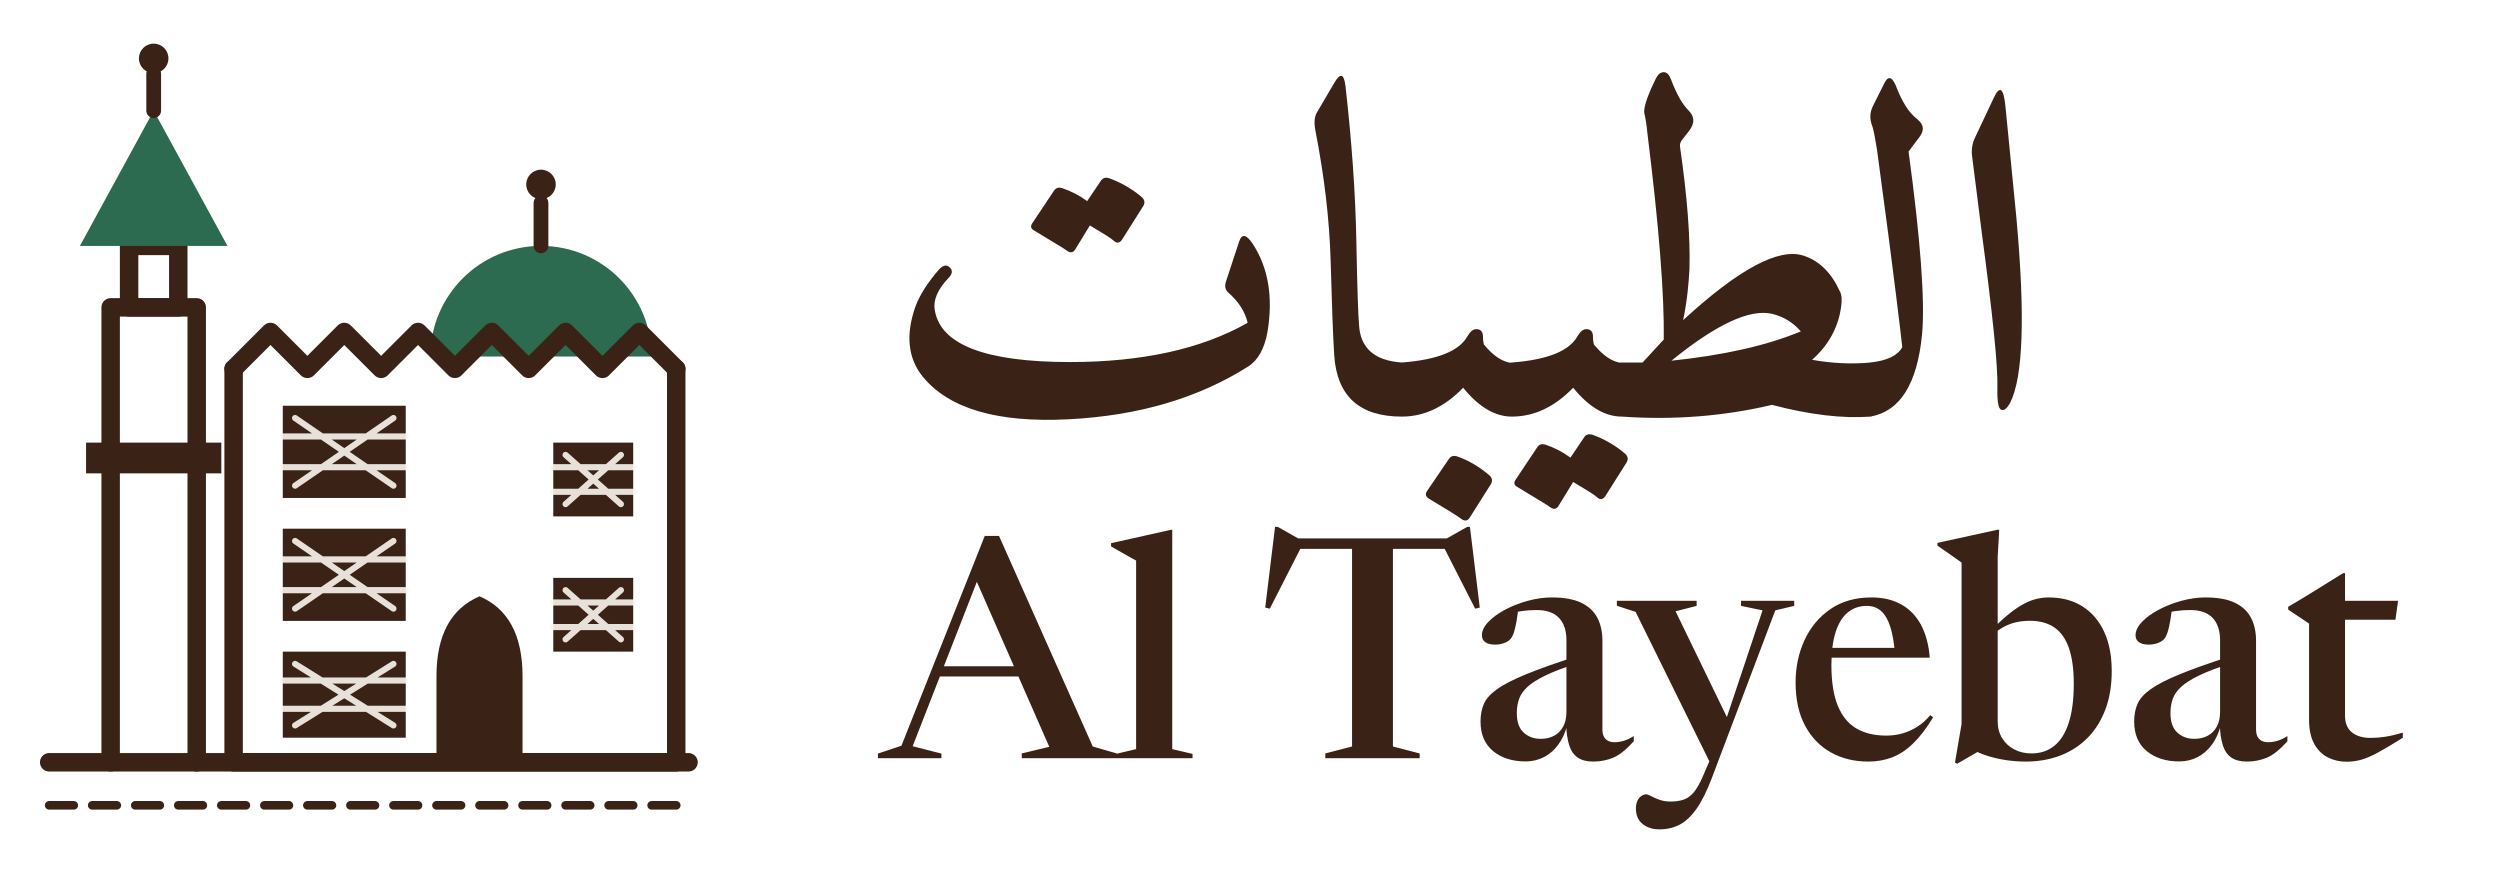
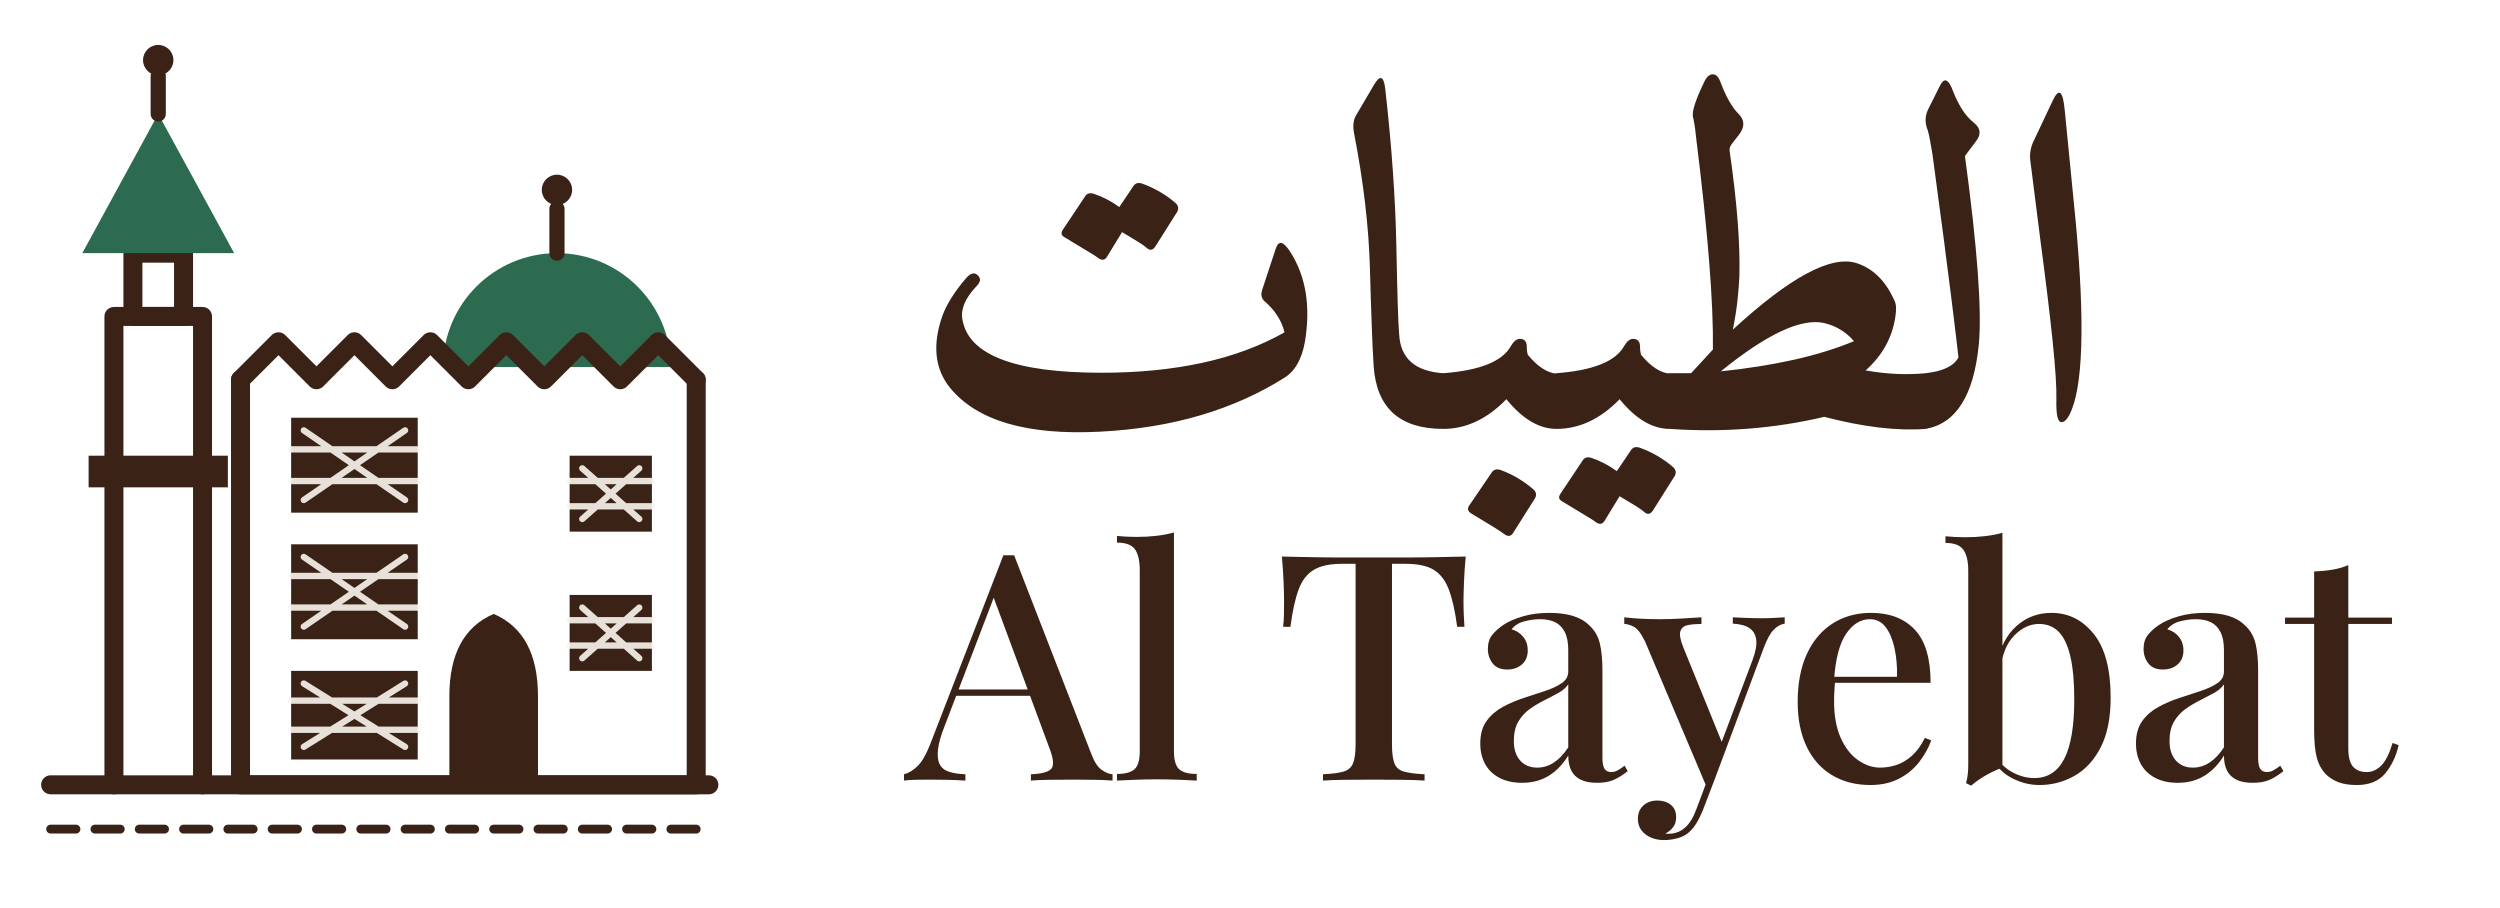
- <svg xmlns="http://www.w3.org/2000/svg" viewBox="0 0 244 86" width="244" height="86" role="img" aria-label="Al Tayebat International City" color="#3a2316">
+ <svg xmlns="http://www.w3.org/2000/svg" viewBox="0 0 237 86" width="237" height="86" role="img" aria-label="Al Tayebat International City" color="#3a2316">
  <g transform="translate(0 0) scale(0.6)">
    <g id="tyb-mark" stroke-linejoin="round" stroke-linecap="round">
      <path d="M70 58 A18 18 0 0 1 106 58 Z" fill="#2d6b50" />
      <path d="M88 40 V33" stroke="currentColor" stroke-width="2.4" />
      <circle cx="88" cy="30" r="2.4" fill="currentColor" />
      <path d="M38 60 V124 H110 V60" fill="none" stroke="currentColor" stroke-width="3" />
      <path d="M38 60 L44 54 L50 60 L56 54 L62 60 L68 54 L74 60 L80 54 L86 60 L92 54 L98 60 L104 54 L110 60" fill="none" stroke="currentColor" stroke-width="3" />
      <rect x="46" y="66" width="20" height="15" fill="currentColor" />
      <path d="M46 71.0 H66 M46 76.0 H66 M48 68 L64 79 M64 68 L48 79" stroke="#faf6ee" stroke-width="1" stroke-opacity="0.9" fill="none" />
      <rect x="46" y="86" width="20" height="15" fill="currentColor" />
      <path d="M46 91.0 H66 M46 96.0 H66 M48 88 L64 99 M64 88 L48 99" stroke="#faf6ee" stroke-width="1" stroke-opacity="0.9" fill="none" />
      <rect x="46" y="106" width="20" height="14" fill="currentColor" />
      <path d="M46 110.7 H66 M46 115.3 H66 M48 108 L64 118 M64 108 L48 118" stroke="#faf6ee" stroke-width="1" stroke-opacity="0.9" fill="none" />
      <rect x="90" y="72" width="13" height="12" fill="currentColor" />
      <path d="M90 76.0 H103 M90 80.0 H103 M92 74 L101 82 M101 74 L92 82" stroke="#faf6ee" stroke-width="1" stroke-opacity="0.9" fill="none" />
      <rect x="90" y="94" width="13" height="12" fill="currentColor" />
      <path d="M90 98.0 H103 M90 102.0 H103 M92 96 L101 104 M101 96 L92 104" stroke="#faf6ee" stroke-width="1" stroke-opacity="0.9" fill="none" />
      <path d="M71 124 V110 Q71 100 78 97 Q85 100 85 110 V124 Z" fill="currentColor" />
      <path d="M18 124 V50 H32 V124" fill="none" stroke="currentColor" stroke-width="3" />
      <rect x="14" y="72" width="22" height="5" fill="currentColor" />
      <rect x="21" y="40" width="8" height="10" fill="none" stroke="currentColor" stroke-width="3" />
      <path d="M13 40 H37 L25 18 Z" fill="#2d6b50" />
      <path d="M25 18 V12" stroke="currentColor" stroke-width="2.4" />
      <circle cx="25" cy="9.5" r="2.4" fill="currentColor" />
      <path d="M8 124 H112" stroke="currentColor" stroke-width="3" />
      <path d="M8 131 H112" stroke="currentColor" stroke-width="1.4" stroke-dasharray="4 3" />
    </g>
  </g>
  <g transform="translate(86 40)">
    <path d="M4.048 -3.256Q1.892 -5.94 3.344 -10.076Q3.652 -10.912 4.224 -11.814Q4.796 -12.716 5.632 -13.684Q6.248 -14.344 6.688 -13.904Q7.172 -13.464 6.556 -12.848Q4.972 -11.176 5.236 -9.724Q6.072 -4.664 18.436 -4.664Q23.672 -4.664 28.006 -5.61Q32.34 -6.556 35.772 -8.492Q35.376 -10.164 33.836 -11.484Q33.44 -11.88 33.66 -12.54L34.936 -16.412Q35.332 -17.644 36.3 -16.148Q38.544 -12.672 37.708 -7.612Q37.268 -5.148 35.816 -4.224Q32.208 -1.936 27.83 -0.638Q23.452 0.66 18.26 0.924Q7.876 1.452 4.048 -3.256ZM21.472 -22.396Q21.736 -22.748 22.22 -22.616Q23.1 -22.308 23.936 -21.824Q24.772 -21.34 25.476 -20.724Q25.828 -20.372 25.608 -19.932L23.496 -16.588Q23.144 -16.104 22.704 -16.5Q22.528 -16.676 21.934 -17.05Q21.34 -17.424 20.372 -17.996L18.92 -15.62Q18.612 -15.18 18.128 -15.532Q17.908 -15.708 17.094 -16.192Q16.28 -16.676 14.916 -17.512Q14.432 -17.776 14.784 -18.26L16.896 -21.428Q17.16 -21.78 17.644 -21.648Q18.964 -21.208 20.108 -20.372ZM44.22 -31.9Q45.1 -33.44 45.32 -31.592Q46.244 -23.408 46.376 -16.632Q46.508 -9.768 46.64 -8.316Q46.816 -4.884 50.82 -4.62Q52.184 -4.532 52.36 -3.3Q52.404 -3.08 52.382 -2.662Q52.36 -2.244 52.272 -1.672Q52.096 -0.616 51.788 0.044Q51.524 0.66 50.82 0.66Q44.616 0.66 44.22 -5.324Q44.132 -6.688 44.044 -9.02Q43.956 -11.352 43.868 -14.608Q43.78 -17.6 43.406 -20.768Q43.032 -23.936 42.372 -27.324Q42.152 -28.468 42.592 -29.128ZM58.828 -6.38Q60.192 -4.708 61.556 -4.576Q62.788 -4.444 62.964 -3.696Q63.096 -3.168 62.964 -1.848Q62.92 -1.188 62.766 -0.726Q62.612 -0.264 62.48 0.044Q62.216 0.66 61.556 0.66Q59.092 0.66 56.804 -2.156Q54.076 0.66 50.82 0.66Q49.896 0.66 49.632 -0.528L49.236 -2.332Q49.104 -3.036 49.588 -3.784Q50.072 -4.576 50.82 -4.62Q56.056 -5.016 57.244 -7.216Q57.64 -7.876 58.08 -7.876Q58.74 -7.876 58.74 -7.128Q58.74 -6.776 58.784 -6.6Q58.828 -6.424 58.828 -6.38ZM55.44 4.752Q55.704 4.4 56.188 4.532Q57.068 4.84 57.882 5.324Q58.696 5.808 59.4 6.424Q59.752 6.776 59.532 7.216L57.42 10.56Q57.112 11.0 56.628 10.648Q56.188 10.296 53.46 8.668Q52.976 8.36 53.284 7.92ZM69.564 -6.38Q70.928 -4.708 72.292 -4.576Q73.524 -4.444 73.7 -3.696Q73.832 -3.168 73.7 -1.848Q73.656 -1.188 73.502 -0.726Q73.348 -0.264 73.216 0.044Q72.952 0.66 72.292 0.66Q69.828 0.66 67.54 -2.156Q64.812 0.66 61.556 0.66Q60.632 0.66 60.368 -0.528L59.972 -2.332Q59.84 -3.036 60.324 -3.784Q60.808 -4.576 61.556 -4.62Q66.792 -5.016 67.98 -7.216Q68.376 -7.876 68.816 -7.876Q69.476 -7.876 69.476 -7.128Q69.476 -6.776 69.52 -6.6Q69.564 -6.424 69.564 -6.38ZM68.64 2.64Q68.904 2.288 69.388 2.42Q70.268 2.728 71.104 3.212Q71.94 3.696 72.644 4.312Q72.996 4.664 72.776 5.104L70.664 8.448Q70.312 8.932 69.872 8.536Q69.696 8.36 69.102 7.986Q68.508 7.612 67.54 7.04L66.088 9.416Q65.78 9.856 65.296 9.504Q65.076 9.328 64.262 8.844Q63.448 8.36 62.084 7.524Q61.6 7.26 61.952 6.776L64.064 3.608Q64.328 3.256 64.812 3.388Q66.132 3.828 67.276 4.664ZM86.944 -0.484Q79.86 1.188 72.292 0.66Q71.544 0.572 71.104 -0.616Q69.916 -3.652 71.544 -4.444Q71.896 -4.62 72.292 -4.62H74.316L76.384 -6.864Q76.472 -13.464 74.8 -26.884Q74.712 -27.764 74.624 -28.27Q74.536 -28.776 74.492 -28.908Q74.316 -29.7 75.636 -32.384Q75.944 -32.956 76.384 -32.956Q76.824 -32.956 77.088 -32.252Q77.88 -30.14 78.804 -29.216Q79.684 -28.336 78.892 -27.28L78.144 -26.312Q77.924 -26.004 77.968 -25.696Q79.024 -18.392 78.892 -13.772Q78.848 -12.804 78.716 -11.55Q78.584 -10.296 78.276 -8.756Q86.416 -16.236 90.024 -15.048Q92.312 -14.3 93.544 -11.616Q93.72 -11.308 93.742 -10.89Q93.764 -10.472 93.676 -9.944Q93.236 -6.996 90.86 -4.884Q93.808 -4.356 96.58 -4.62Q97.724 -4.664 97.988 -3.344Q98.648 -0.132 97.064 0.484Q96.888 0.528 96.778 0.594Q96.668 0.66 96.58 0.66Q92.488 0.968 86.944 -0.484ZM86.944 -9.372Q83.688 -10.12 77.132 -4.796Q80.916 -5.192 84.062 -5.896Q87.208 -6.6 89.76 -7.656Q88.616 -8.976 86.944 -9.372ZM100.276 -25.212Q102.036 -12.232 101.596 -7.392Q100.892 -0.088 96.536 0.66Q95.436 0.836 95.304 -0.704Q95.26 -1.188 95.238 -1.782Q95.216 -2.376 95.26 -3.08Q95.348 -4.488 96.536 -4.62Q99.0 -4.884 99.66 -6.116Q99.616 -6.644 99.022 -11.462Q98.428 -16.28 97.196 -25.388Q97.064 -26.224 96.954 -26.774Q96.844 -27.324 96.756 -27.632Q96.316 -28.688 96.8 -29.656L97.9 -31.856Q98.516 -33.132 99.176 -31.284Q99.528 -30.404 99.99 -29.656Q100.452 -28.908 101.156 -28.336Q102.08 -27.588 101.332 -26.62ZM108.592 -30.448Q109.472 -32.34 109.736 -29.568L110.792 -18.832Q112.112 -4.4 110.176 -0.66Q109.736 0.132 109.34 0.0Q108.9 -0.132 108.944 -2.112Q108.988 -3.784 108.592 -7.634Q108.196 -11.484 107.404 -17.424L106.48 -24.728Q106.348 -25.652 106.744 -26.532Z" fill="currentColor" />
  </g>
  <g transform="translate(86 74)">
-     <path d="M5.07 -7.98V-8.97H15.66V-7.98ZM20.655 -1.14 22.995 -0.465V0.0H13.725V-0.465L16.41 -1.11L9.075 -17.82L9.63 -17.955L3.075 -1.17L5.88 -0.45V0.0H-0.315V-0.45L1.98 -1.215L10.11 -21.69H11.505ZM28.41 -0.885 30.39 -0.42V0.0H22.92V-0.42L24.885 -0.885V-19.29Q24.69 -19.395 24.337 -19.59Q23.985 -19.785 23.505 -20.062Q23.025 -20.34 22.44 -20.67V-20.985L28.275 -22.29H28.41V-19.545ZM45.96 -20.97H49.95V-1.14L52.56 -0.465V0.0H43.35V-0.465L45.96 -1.14ZM56.58 -20.43H39.33L41.085 -20.775L37.935 -14.595L37.485 -14.7L38.445 -22.575H38.715L41.205 -21.165L39.69 -21.45H56.22L54.705 -21.165L57.195 -22.575H57.465L58.425 -14.7L57.975 -14.595L54.825 -20.775ZM67.785 -9.915 67.89 -9.24Q66.015 -8.64 64.86 -8.085Q63.705 -7.53 63.097 -6.975Q62.49 -6.42 62.265 -5.79Q62.04 -5.16 62.04 -4.395Q62.04 -3.12 62.707 -2.505Q63.375 -1.89 64.365 -1.89Q65.115 -1.89 65.677 -2.19Q66.24 -2.49 66.562 -3.075Q66.885 -3.66 66.885 -4.545V-11.49Q66.885 -12.93 66.157 -13.695Q65.43 -14.46 63.96 -14.46Q63.24 -14.46 62.55 -14.362Q61.86 -14.265 61.455 -14.085L62.205 -14.775Q62.13 -14.07 62.025 -13.447Q61.92 -12.825 61.785 -12.367Q61.65 -11.91 61.455 -11.67Q61.245 -11.4 60.817 -11.242Q60.39 -11.085 59.925 -11.085Q59.31 -11.085 58.972 -11.317Q58.635 -11.55 58.635 -12.0Q58.635 -12.645 59.258 -13.297Q59.88 -13.95 60.892 -14.49Q61.905 -15.03 63.112 -15.36Q64.32 -15.69 65.46 -15.69Q67.26 -15.69 68.34 -15.165Q69.42 -14.64 69.907 -13.695Q70.395 -12.75 70.395 -11.475V-2.835Q70.395 -2.37 70.545 -2.093Q70.695 -1.815 70.965 -1.688Q71.235 -1.56 71.58 -1.56Q72.045 -1.56 72.502 -1.703Q72.96 -1.845 73.455 -2.16V-1.65Q72.33 -0.405 71.422 -0.038Q70.515 0.33 69.495 0.33Q68.535 0.33 67.965 -0.075Q67.395 -0.48 67.148 -1.282Q66.9 -2.085 66.855 -3.24L66.945 -3.195Q66.675 -2.13 66.097 -1.335Q65.52 -0.54 64.703 -0.113Q63.885 0.315 62.895 0.315Q60.945 0.315 59.722 -0.698Q58.5 -1.71 58.5 -3.585Q58.5 -4.56 58.83 -5.31Q59.16 -6.06 60.12 -6.742Q61.08 -7.425 62.925 -8.182Q64.77 -8.94 67.785 -9.915ZM82.875 -3.33 81.03 0.705 73.635 -14.28 71.805 -14.88V-15.36H79.59V-14.865L77.535 -14.34ZM75.975 6.945Q74.97 6.945 74.317 6.42Q73.665 5.895 73.665 4.92Q73.665 4.455 73.815 4.147Q73.965 3.84 74.205 3.683Q74.445 3.525 74.655 3.525Q74.835 3.525 75.157 3.705Q75.48 3.885 75.96 4.057Q76.44 4.23 77.055 4.23Q77.79 4.23 78.33 4.042Q78.87 3.855 79.305 3.337Q79.74 2.82 80.16 1.86L81.24 -0.645L82.155 -2.85L86.025 -14.43L83.925 -14.865V-15.36H89.115V-14.865L87.27 -14.43L81.075 1.935Q80.355 3.84 79.583 4.935Q78.81 6.03 77.933 6.487Q77.055 6.945 75.975 6.945ZM96.66 -15.69Q98.34 -15.69 99.562 -15.008Q100.785 -14.325 101.49 -13.012Q102.195 -11.7 102.345 -9.81H92.34V-10.77H100.5L98.955 -10.125Q98.82 -11.82 98.483 -12.855Q98.145 -13.89 97.583 -14.377Q97.02 -14.865 96.195 -14.865Q95.115 -14.865 94.343 -14.227Q93.57 -13.59 93.157 -12.308Q92.745 -11.025 92.745 -9.09Q92.745 -6.645 93.368 -5.122Q93.99 -3.6 95.183 -2.902Q96.375 -2.205 98.1 -2.205Q98.925 -2.205 99.69 -2.422Q100.455 -2.64 101.145 -3.082Q101.835 -3.525 102.39 -4.2L102.675 -3.99Q101.7 -2.385 100.725 -1.44Q99.75 -0.495 98.678 -0.083Q97.605 0.33 96.345 0.33Q94.305 0.33 92.7 -0.562Q91.095 -1.455 90.172 -3.18Q89.25 -4.905 89.25 -7.395Q89.25 -9.63 90.12 -11.52Q90.99 -13.41 92.648 -14.55Q94.305 -15.69 96.66 -15.69ZM106.32 -0.945 108.165 -1.275 105.015 0.54 104.805 0.42 105.45 -3.345V-19.095Q105.255 -19.23 104.933 -19.462Q104.61 -19.695 104.145 -20.017Q103.68 -20.34 103.095 -20.745V-21.015L108.915 -22.29H109.125L108.975 -19.65V-3.6Q108.975 -2.67 109.403 -1.965Q109.83 -1.26 110.58 -0.863Q111.33 -0.465 112.275 -0.465Q113.58 -0.465 114.502 -1.208Q115.425 -1.95 115.912 -3.465Q116.4 -4.98 116.4 -7.26Q116.4 -9.39 115.927 -10.747Q115.455 -12.105 114.51 -12.758Q113.565 -13.41 112.11 -13.41Q111.375 -13.41 110.707 -13.252Q110.04 -13.095 109.41 -12.727Q108.78 -12.36 108.15 -11.73L107.97 -12.09Q108.975 -13.155 109.8 -13.852Q110.625 -14.55 111.33 -14.955Q112.035 -15.36 112.68 -15.525Q113.325 -15.69 113.94 -15.69Q115.875 -15.69 117.255 -14.812Q118.635 -13.935 119.37 -12.33Q120.105 -10.725 120.105 -8.505Q120.105 -6.39 119.482 -4.747Q118.86 -3.105 117.735 -1.972Q116.61 -0.84 115.072 -0.255Q113.535 0.33 111.705 0.33Q110.775 0.33 109.837 0.195Q108.9 0.06 108.007 -0.217Q107.115 -0.495 106.32 -0.945ZM131.58 -9.915 131.685 -9.24Q129.81 -8.64 128.655 -8.085Q127.5 -7.53 126.892 -6.975Q126.285 -6.42 126.06 -5.79Q125.835 -5.16 125.835 -4.395Q125.835 -3.12 126.502 -2.505Q127.17 -1.89 128.16 -1.89Q128.91 -1.89 129.472 -2.19Q130.035 -2.49 130.358 -3.075Q130.68 -3.66 130.68 -4.545V-11.49Q130.68 -12.93 129.952 -13.695Q129.225 -14.46 127.755 -14.46Q127.035 -14.46 126.345 -14.362Q125.655 -14.265 125.25 -14.085L126.0 -14.775Q125.925 -14.07 125.82 -13.447Q125.715 -12.825 125.58 -12.367Q125.445 -11.91 125.25 -11.67Q125.04 -11.4 124.613 -11.242Q124.185 -11.085 123.72 -11.085Q123.105 -11.085 122.768 -11.317Q122.43 -11.55 122.43 -12.0Q122.43 -12.645 123.053 -13.297Q123.675 -13.95 124.688 -14.49Q125.7 -15.03 126.907 -15.36Q128.115 -15.69 129.255 -15.69Q131.055 -15.69 132.135 -15.165Q133.215 -14.64 133.702 -13.695Q134.19 -12.75 134.19 -11.475V-2.835Q134.19 -2.37 134.34 -2.093Q134.49 -1.815 134.76 -1.688Q135.03 -1.56 135.375 -1.56Q135.84 -1.56 136.298 -1.703Q136.755 -1.845 137.25 -2.16V-1.65Q136.125 -0.405 135.218 -0.038Q134.31 0.33 133.29 0.33Q132.33 0.33 131.76 -0.075Q131.19 -0.48 130.942 -1.282Q130.695 -2.085 130.65 -3.24L130.74 -3.195Q130.47 -2.13 129.892 -1.335Q129.315 -0.54 128.498 -0.113Q127.68 0.315 126.69 0.315Q124.74 0.315 123.517 -0.698Q122.295 -1.71 122.295 -3.585Q122.295 -4.56 122.625 -5.31Q122.955 -6.06 123.915 -6.742Q124.875 -7.425 126.72 -8.182Q128.565 -8.94 131.58 -9.915ZM142.875 -4.14Q142.875 -3.06 143.55 -2.52Q144.225 -1.98 145.38 -1.98Q146.055 -1.98 146.79 -2.093Q147.525 -2.205 148.515 -2.49V-1.995Q147.06 -1.08 146.122 -0.57Q145.185 -0.06 144.487 0.142Q143.79 0.345 143.04 0.345Q142.035 0.345 141.202 -0.075Q140.37 -0.495 139.867 -1.403Q139.365 -2.31 139.365 -3.765V-13.14L137.325 -14.505V-14.775Q137.49 -14.88 137.865 -15.098Q138.24 -15.315 138.772 -15.637Q139.305 -15.96 139.942 -16.357Q140.58 -16.755 141.285 -17.19Q141.99 -17.625 142.695 -18.06H142.875V-14.865ZM141.615 -13.515V-15.36H148.05L147.795 -13.515Z" fill="currentColor" />
+     <path d="M10.14 -21.36 17.46 -2.52Q17.88 -1.41 18.435 -1.02Q18.99 -0.63 19.47 -0.6V0.0Q18.75 -0.06 17.775 -0.075Q16.8 -0.09 15.81 -0.09Q14.55 -0.09 13.47 -0.075Q12.39 -0.06 11.73 0.0V-0.6Q13.26 -0.66 13.665 -1.125Q14.07 -1.59 13.47 -3.12L8.07 -17.7L8.55 -18.24L3.57 -5.22Q3.03 -3.87 2.925 -2.97Q2.82 -2.07 3.075 -1.56Q3.33 -1.05 3.96 -0.84Q4.59 -0.63 5.52 -0.6V0.0Q4.62 -0.06 3.705 -0.075Q2.79 -0.09 1.98 -0.09Q1.26 -0.09 0.705 -0.075Q0.15 -0.06 -0.3 0.0V-0.6Q0.33 -0.75 0.96 -1.35Q1.59 -1.95 2.16 -3.39L9.12 -21.36Q9.36 -21.36 9.63 -21.36Q9.9 -21.36 10.14 -21.36ZM13.29 -8.64V-8.04H4.35L4.65 -8.64ZM25.29 -23.52V-2.79Q25.29 -1.53 25.785 -1.08Q26.28 -0.63 27.45 -0.63V0.0Q26.94 -0.03 25.86 -0.075Q24.78 -0.12 23.7 -0.12Q22.62 -0.12 21.525 -0.075Q20.43 -0.03 19.89 0.0V-0.63Q21.06 -0.63 21.555 -1.08Q22.05 -1.53 22.05 -2.79V-19.92Q22.05 -21.27 21.6 -21.915Q21.15 -22.56 19.89 -22.56V-23.19Q20.85 -23.1 21.75 -23.1Q22.74 -23.1 23.64 -23.205Q24.54 -23.31 25.29 -23.52ZM52.95 -21.24Q52.83 -19.98 52.785 -18.795Q52.74 -17.61 52.74 -16.98Q52.74 -16.29 52.77 -15.66Q52.8 -15.03 52.83 -14.58H52.14Q51.84 -16.83 51.345 -18.12Q50.85 -19.41 49.92 -19.98Q48.99 -20.55 47.25 -20.55H45.96V-3.45Q45.96 -2.25 46.185 -1.65Q46.41 -1.05 47.085 -0.855Q47.76 -0.66 49.05 -0.6V0.0Q48.21 -0.06 46.89 -0.075Q45.57 -0.09 44.19 -0.09Q42.75 -0.09 41.475 -0.075Q40.2 -0.06 39.42 0.0V-0.6Q40.71 -0.66 41.37 -0.855Q42.03 -1.05 42.27 -1.65Q42.51 -2.25 42.51 -3.45V-20.55H41.19Q39.51 -20.55 38.55 -19.98Q37.59 -19.41 37.11 -18.12Q36.63 -16.83 36.33 -14.58H35.64Q35.7 -15.03 35.715 -15.66Q35.73 -16.29 35.73 -16.98Q35.73 -17.61 35.685 -18.795Q35.64 -19.98 35.52 -21.24Q36.81 -21.21 38.34 -21.18Q39.87 -21.15 41.43 -21.15Q42.99 -21.15 44.25 -21.15Q45.51 -21.15 47.04 -21.15Q48.57 -21.15 50.13 -21.18Q51.69 -21.21 52.95 -21.24ZM58.29 0.21Q57.03 0.21 56.13 -0.27Q55.23 -0.75 54.78 -1.59Q54.33 -2.43 54.33 -3.51Q54.33 -4.83 54.93 -5.655Q55.53 -6.48 56.475 -6.99Q57.42 -7.5 58.485 -7.845Q59.55 -8.19 60.495 -8.505Q61.44 -8.82 62.055 -9.24Q62.67 -9.66 62.67 -10.35V-12.39Q62.67 -13.47 62.325 -14.115Q61.98 -14.76 61.395 -15.03Q60.81 -15.3 60.0 -15.3Q59.31 -15.3 58.53 -15.105Q57.75 -14.91 57.3 -14.34Q57.96 -14.16 58.395 -13.635Q58.83 -13.11 58.83 -12.33Q58.83 -11.49 58.275 -11.01Q57.72 -10.53 56.88 -10.53Q55.95 -10.53 55.5 -11.115Q55.05 -11.7 55.05 -12.48Q55.05 -13.29 55.455 -13.8Q55.86 -14.31 56.52 -14.76Q57.24 -15.24 58.365 -15.57Q59.49 -15.9 60.87 -15.9Q62.16 -15.9 63.105 -15.615Q64.05 -15.33 64.68 -14.7Q65.43 -14.01 65.67 -12.975Q65.91 -11.94 65.91 -10.47V-2.19Q65.91 -1.44 66.105 -1.125Q66.3 -0.81 66.75 -0.81Q67.05 -0.81 67.335 -0.96Q67.62 -1.11 68.01 -1.41L68.31 -0.9Q67.68 -0.39 67.035 -0.09Q66.39 0.21 65.4 0.21Q64.44 0.21 63.84 -0.09Q63.24 -0.39 62.955 -0.96Q62.67 -1.53 62.67 -2.37Q61.89 -1.11 60.81 -0.45Q59.73 0.21 58.29 0.21ZM59.73 -1.23Q60.57 -1.23 61.305 -1.71Q62.04 -2.19 62.67 -3.15V-9.12Q62.34 -8.64 61.71 -8.295Q61.08 -7.95 60.36 -7.59Q59.64 -7.23 58.995 -6.765Q58.35 -6.3 57.93 -5.58Q57.51 -4.86 57.51 -3.75Q57.51 -2.58 58.11 -1.905Q58.71 -1.23 59.73 -1.23ZM83.19 -15.48V-14.88Q82.62 -14.79 82.14 -14.295Q81.66 -13.8 81.21 -12.6L76.53 -0.06L75.81 0.66L69.96 -13.17Q69.39 -14.34 68.865 -14.595Q68.34 -14.85 67.98 -14.85V-15.48Q68.73 -15.39 69.57 -15.345Q70.41 -15.3 71.31 -15.3Q72.33 -15.3 73.365 -15.36Q74.4 -15.42 75.3 -15.48V-14.85Q74.58 -14.85 74.025 -14.745Q73.47 -14.64 73.305 -14.175Q73.14 -13.71 73.59 -12.6L77.31 -3.45L77.1 -3.36L80.13 -11.4Q80.58 -12.6 80.49 -13.335Q80.4 -14.07 79.86 -14.445Q79.32 -14.82 78.27 -14.88V-15.48Q78.78 -15.45 79.215 -15.435Q79.65 -15.42 80.07 -15.405Q80.49 -15.39 80.91 -15.39Q81.57 -15.39 82.155 -15.42Q82.74 -15.45 83.19 -15.48ZM76.53 -0.06 75.45 2.76Q75.15 3.51 74.835 4.02Q74.52 4.53 74.16 4.86Q73.71 5.28 73.05 5.46Q72.39 5.64 71.73 5.64Q71.1 5.64 70.545 5.415Q69.99 5.19 69.63 4.74Q69.27 4.29 69.27 3.63Q69.27 2.85 69.78 2.37Q70.29 1.89 71.13 1.89Q71.88 1.89 72.39 2.295Q72.9 2.7 72.9 3.48Q72.9 4.02 72.615 4.41Q72.33 4.8 71.88 5.01Q71.97 5.04 72.06 5.04Q72.15 5.04 72.21 5.04Q73.05 5.04 73.71 4.485Q74.37 3.93 74.82 2.7L75.9 -0.18ZM91.38 -15.9Q94.02 -15.9 95.52 -14.31Q97.02 -12.72 97.02 -9.27H86.67L86.61 -9.84H93.84Q93.87 -11.31 93.6 -12.555Q93.33 -13.8 92.76 -14.55Q92.19 -15.3 91.26 -15.3Q89.97 -15.3 89.025 -13.935Q88.08 -12.57 87.87 -9.57L87.96 -9.42Q87.93 -9.0 87.9 -8.505Q87.87 -8.01 87.87 -7.53Q87.87 -5.46 88.5 -4.05Q89.13 -2.64 90.15 -1.935Q91.17 -1.23 92.22 -1.23Q93.03 -1.23 93.795 -1.485Q94.56 -1.74 95.25 -2.355Q95.94 -2.97 96.48 -4.05L97.08 -3.81Q96.72 -2.79 95.97 -1.8Q95.22 -0.81 94.05 -0.195Q92.88 0.42 91.32 0.42Q89.22 0.42 87.66 -0.525Q86.1 -1.47 85.26 -3.24Q84.42 -5.01 84.42 -7.44Q84.42 -10.11 85.29 -12.0Q86.16 -13.89 87.735 -14.895Q89.31 -15.9 91.38 -15.9ZM108.48 -15.9Q110.88 -15.9 112.485 -13.905Q114.09 -11.91 114.09 -7.86Q114.09 -5.01 113.16 -3.18Q112.23 -1.35 110.685 -0.465Q109.14 0.42 107.34 0.42Q105.93 0.42 104.64 -0.285Q103.35 -0.99 102.66 -2.43L103.2 -2.28Q103.86 -1.26 104.85 -0.75Q105.84 -0.24 106.86 -0.24Q108.75 -0.24 109.695 -2.07Q110.64 -3.9 110.64 -7.71Q110.64 -10.2 110.265 -11.79Q109.89 -13.38 109.155 -14.115Q108.42 -14.85 107.31 -14.85Q106.02 -14.85 104.94 -13.74Q103.86 -12.63 103.65 -10.53L103.35 -11.16Q103.77 -13.41 105.165 -14.655Q106.56 -15.9 108.48 -15.9ZM103.83 -23.49V-1.23Q103.32 -1.05 102.78 -0.78Q102.24 -0.51 101.76 -0.195Q101.28 0.12 100.86 0.48L100.38 0.24Q100.5 -0.18 100.545 -0.6Q100.59 -1.02 100.59 -1.47V-19.89Q100.59 -21.24 100.125 -21.885Q99.66 -22.53 98.43 -22.53V-23.16Q99.39 -23.07 100.29 -23.07Q101.28 -23.07 102.18 -23.175Q103.08 -23.28 103.83 -23.49ZM120.45 0.21Q119.19 0.21 118.29 -0.27Q117.39 -0.75 116.94 -1.59Q116.49 -2.43 116.49 -3.51Q116.49 -4.83 117.09 -5.655Q117.69 -6.48 118.635 -6.99Q119.58 -7.5 120.645 -7.845Q121.71 -8.19 122.655 -8.505Q123.6 -8.82 124.215 -9.24Q124.83 -9.66 124.83 -10.35V-12.39Q124.83 -13.47 124.485 -14.115Q124.14 -14.76 123.555 -15.03Q122.97 -15.3 122.16 -15.3Q121.47 -15.3 120.69 -15.105Q119.91 -14.91 119.46 -14.34Q120.12 -14.16 120.555 -13.635Q120.99 -13.11 120.99 -12.33Q120.99 -11.49 120.435 -11.01Q119.88 -10.53 119.04 -10.53Q118.11 -10.53 117.66 -11.115Q117.21 -11.7 117.21 -12.48Q117.21 -13.29 117.615 -13.8Q118.02 -14.31 118.68 -14.76Q119.4 -15.24 120.525 -15.57Q121.65 -15.9 123.03 -15.9Q124.32 -15.9 125.265 -15.615Q126.21 -15.33 126.84 -14.7Q127.59 -14.01 127.83 -12.975Q128.07 -11.94 128.07 -10.47V-2.19Q128.07 -1.44 128.265 -1.125Q128.46 -0.81 128.91 -0.81Q129.21 -0.81 129.495 -0.96Q129.78 -1.11 130.17 -1.41L130.47 -0.9Q129.84 -0.39 129.195 -0.09Q128.55 0.21 127.56 0.21Q126.6 0.21 126.0 -0.09Q125.4 -0.39 125.115 -0.96Q124.83 -1.53 124.83 -2.37Q124.05 -1.11 122.97 -0.45Q121.89 0.21 120.45 0.21ZM121.89 -1.23Q122.73 -1.23 123.465 -1.71Q124.2 -2.19 124.83 -3.15V-9.12Q124.5 -8.64 123.87 -8.295Q123.24 -7.95 122.52 -7.59Q121.8 -7.23 121.155 -6.765Q120.51 -6.3 120.09 -5.58Q119.67 -4.86 119.67 -3.75Q119.67 -2.58 120.27 -1.905Q120.87 -1.23 121.89 -1.23ZM136.62 -20.43V-15.45H140.76V-14.85H136.62V-3.06Q136.62 -1.83 137.07 -1.32Q137.52 -0.81 138.36 -0.81Q139.14 -0.81 139.755 -1.44Q140.37 -2.07 140.82 -3.57L141.39 -3.36Q141.03 -1.77 140.115 -0.675Q139.2 0.42 137.43 0.42Q136.41 0.42 135.72 0.165Q135.03 -0.09 134.52 -0.57Q133.86 -1.26 133.62 -2.22Q133.38 -3.18 133.38 -4.77V-14.85H130.62V-15.45H133.38V-19.83Q134.31 -19.86 135.12 -19.995Q135.93 -20.13 136.62 -20.43Z" fill="currentColor" />
  </g>
</svg>
